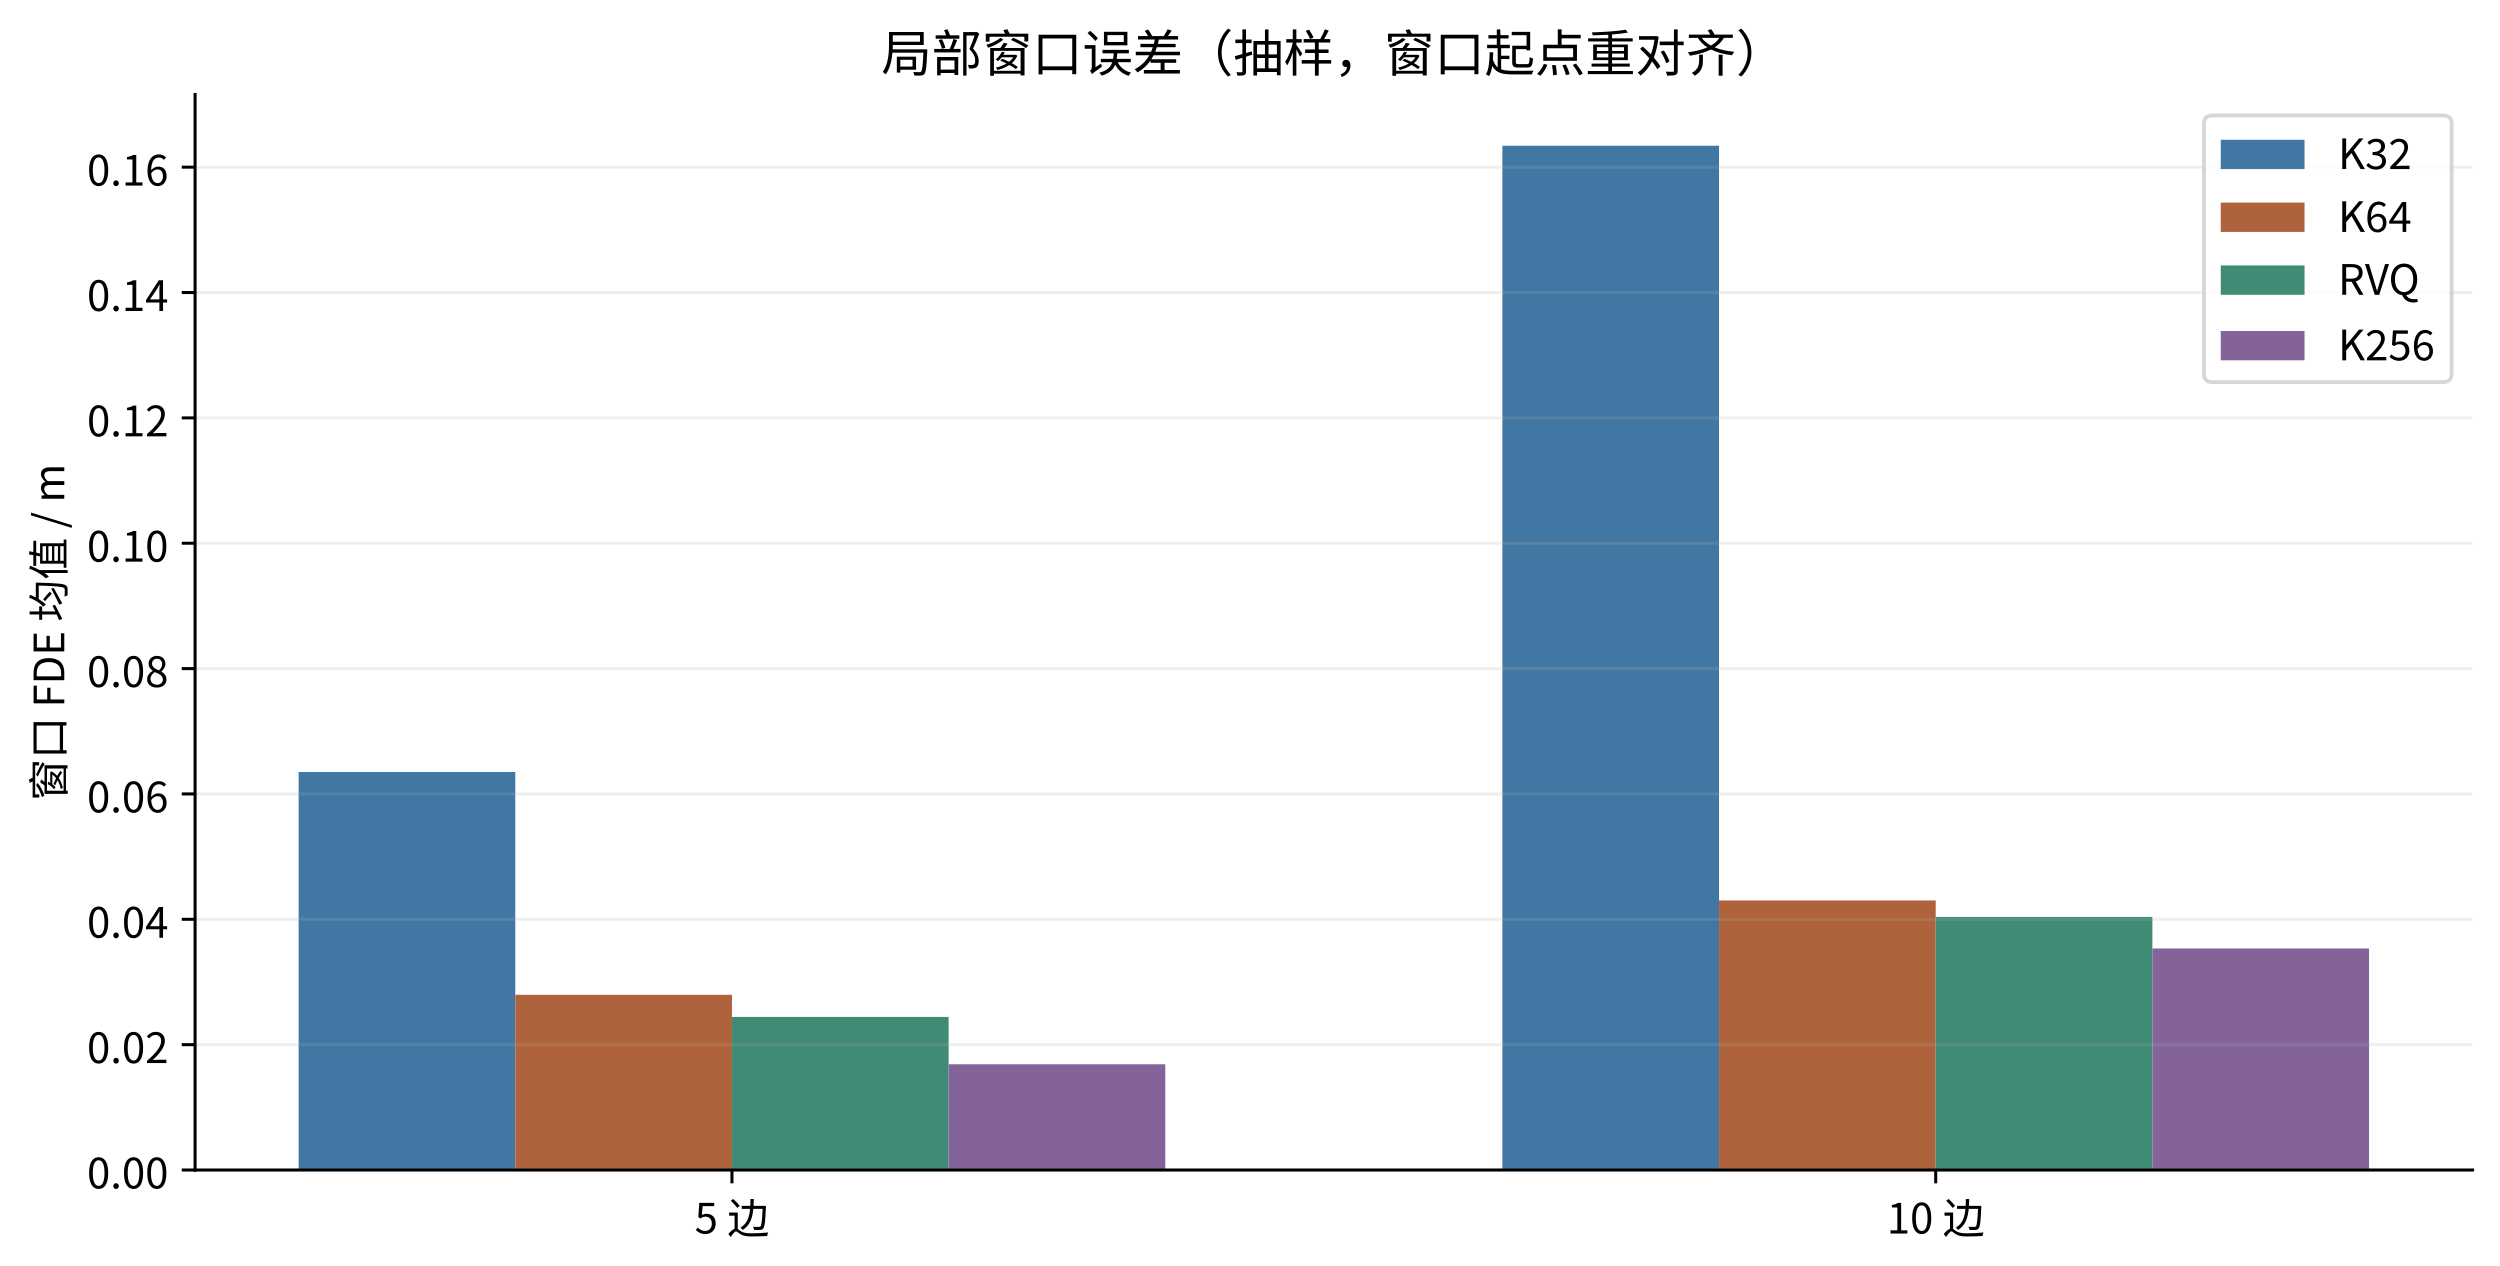
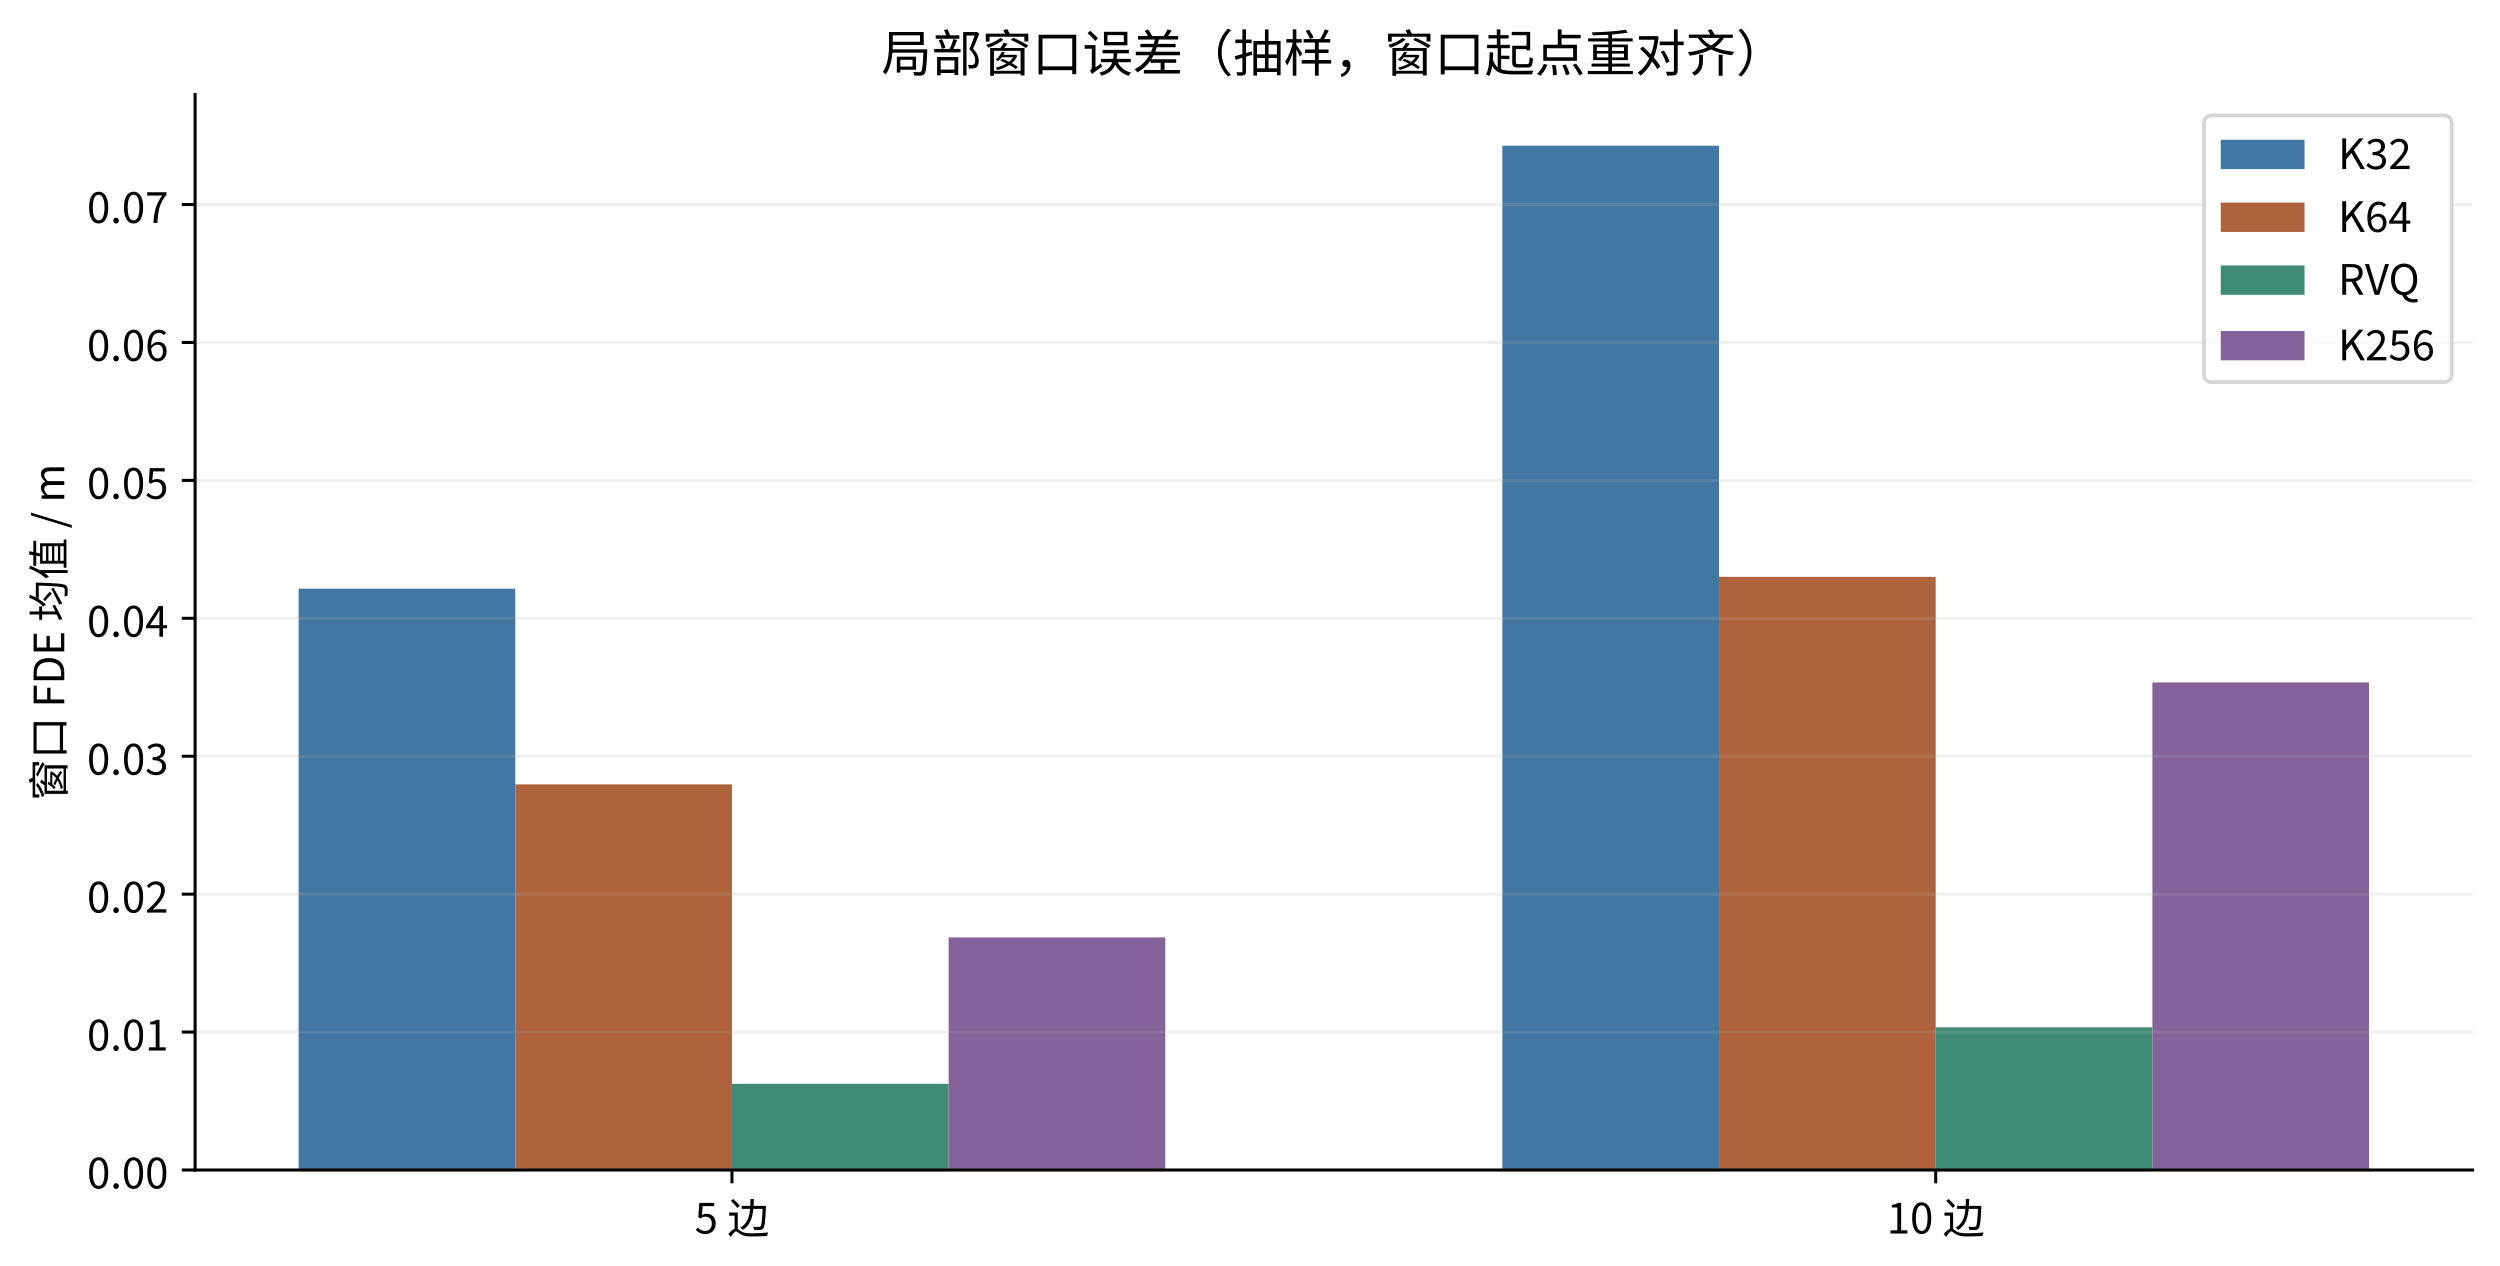
<svg xmlns="http://www.w3.org/2000/svg" xmlns:xlink="http://www.w3.org/1999/xlink" width="656.4pt" height="332.4pt" viewBox="0 0 656.4 332.4" version="1.1">
  <defs>
    <style type="text/css">*{stroke-linejoin: round; stroke-linecap: butt}</style>
  </defs>
  <g id="figure_1">
    <g id="patch_1">
      <path d="M 0 332.4  L 656.4 332.4  L 656.4 0  L 0 0  z " style="fill: #ffffff" />
    </g>
    <g id="axes_1">
      <g id="patch_2">
        <path d="M 51.222 307.2  L 649.2 307.2  L 649.2 24.816  L 51.222 24.816  z " style="fill: #ffffff" />
      </g>
      <g id="patch_3">
-         <path d="M 78.403 307.2  L 135.293 307.2  L 135.293 202.692  L 78.403 202.692  z " clip-path="url(#p27eea80085)" style="fill: #4277a3" />
+         <path d="M 78.403 307.2  L 135.293 307.2  L 135.293 154.555  L 78.403 154.555  z " clip-path="url(#p0cacf6772a)" style="fill: #4277a3" />
      </g>
      <g id="patch_4">
-         <path d="M 394.459 307.2  L 451.349 307.2  L 451.349 38.263  L 394.459 38.263  z " clip-path="url(#p27eea80085)" style="fill: #4277a3" />
+         <path d="M 394.459 307.2  L 451.349 307.2  L 451.349 38.263  L 394.459 38.263  z " clip-path="url(#p0cacf6772a)" style="fill: #4277a3" />
      </g>
      <g id="patch_5">
-         <path d="M 135.293 307.2  L 192.183 307.2  L 192.183 261.19  L 135.293 261.19  z " clip-path="url(#p27eea80085)" style="fill: #ae633c" />
+         <path d="M 135.293 307.2  L 192.183 307.2  L 192.183 205.951  L 135.293 205.951  z " clip-path="url(#p0cacf6772a)" style="fill: #ae633c" />
      </g>
      <g id="patch_6">
-         <path d="M 451.349 307.2  L 508.239 307.2  L 508.239 236.428  L 451.349 236.428  z " clip-path="url(#p27eea80085)" style="fill: #ae633c" />
+         <path d="M 451.349 307.2  L 508.239 307.2  L 508.239 151.461  L 451.349 151.461  z " clip-path="url(#p0cacf6772a)" style="fill: #ae633c" />
      </g>
      <g id="patch_7">
-         <path d="M 192.183 307.2  L 249.073 307.2  L 249.073 267.011  L 192.183 267.011  z " clip-path="url(#p27eea80085)" style="fill: #3f8b75" />
+         <path d="M 192.183 307.2  L 249.073 307.2  L 249.073 284.568  L 192.183 284.568  z " clip-path="url(#p0cacf6772a)" style="fill: #3f8b75" />
      </g>
      <g id="patch_8">
-         <path d="M 508.239 307.2  L 565.129 307.2  L 565.129 240.756  L 508.239 240.756  z " clip-path="url(#p27eea80085)" style="fill: #3f8b75" />
+         <path d="M 508.239 307.2  L 565.129 307.2  L 565.129 269.73  L 508.239 269.73  z " clip-path="url(#p0cacf6772a)" style="fill: #3f8b75" />
      </g>
      <g id="patch_9">
-         <path d="M 249.073 307.2  L 305.963 307.2  L 305.963 279.442  L 249.073 279.442  z " clip-path="url(#p27eea80085)" style="fill: #84639a" />
+         <path d="M 249.073 307.2  L 305.963 307.2  L 305.963 246.116  L 249.073 246.116  z " clip-path="url(#p0cacf6772a)" style="fill: #84639a" />
      </g>
      <g id="patch_10">
-         <path d="M 565.129 307.2  L 622.019 307.2  L 622.019 249.023  L 565.129 249.023  z " clip-path="url(#p27eea80085)" style="fill: #84639a" />
+         <path d="M 565.129 307.2  L 622.019 307.2  L 622.019 179.177  L 565.129 179.177  z " clip-path="url(#p0cacf6772a)" style="fill: #84639a" />
      </g>
      <g id="matplotlib.axis_1">
        <g id="xtick_1">
          <g id="line2d_1">
            <defs>
-               <path id="mace74910ea" d="M 0 0  L 0 3.5  " style="stroke: #000000; stroke-width: 0.8" />
+               <path id="m464b4bd2d8" d="M 0 0  L 0 3.5  " style="stroke: #000000; stroke-width: 0.8" />
            </defs>
            <g>
-               <use xlink:href="#mace74910ea" x="192.183" y="307.2" style="stroke: #000000; stroke-width: 0.8" />
+               <use xlink:href="#m464b4bd2d8" x="192.183" y="307.2" style="stroke: #000000; stroke-width: 0.8" />
            </g>
          </g>
          <g id="text_1">
            <text style="font-size: 11px; font-family: 'Noto Sans CJK SC'; text-anchor: middle" x="192.183" y="323.88" transform="rotate(-0 192.1831 323.8795)">5 边</text>
          </g>
        </g>
        <g id="xtick_2">
          <g id="line2d_2">
            <g>
-               <use xlink:href="#mace74910ea" x="508.239" y="307.2" style="stroke: #000000; stroke-width: 0.8" />
+               <use xlink:href="#m464b4bd2d8" x="508.239" y="307.2" style="stroke: #000000; stroke-width: 0.8" />
            </g>
          </g>
          <g id="text_2">
            <text style="font-size: 11px; font-family: 'Noto Sans CJK SC'; text-anchor: middle" x="508.239" y="323.88" transform="rotate(-0 508.2387 323.8795)">10 边</text>
          </g>
        </g>
      </g>
      <g id="matplotlib.axis_2">
        <g id="ytick_1">
          <g id="line2d_3">
-             <path d="M 51.222 307.2  L 649.2 307.2  " clip-path="url(#p27eea80085)" style="fill: none; stroke: #b0b0b0; stroke-opacity: 0.2; stroke-width: 0.8; stroke-linecap: square" />
+             <path d="M 51.222 307.2  L 649.2 307.2  " clip-path="url(#p0cacf6772a)" style="fill: none; stroke: #b0b0b0; stroke-opacity: 0.2; stroke-width: 0.8; stroke-linecap: square" />
          </g>
          <g id="line2d_4">
            <defs>
-               <path id="mf8fe69c2d1" d="M 0 0  L -3.5 0  " style="stroke: #000000; stroke-width: 0.8" />
+               <path id="ma6b7c44bb5" d="M 0 0  L -3.5 0  " style="stroke: #000000; stroke-width: 0.8" />
            </defs>
            <g>
-               <use xlink:href="#mf8fe69c2d1" x="51.222" y="307.2" style="stroke: #000000; stroke-width: 0.8" />
+               <use xlink:href="#ma6b7c44bb5" x="51.222" y="307.2" style="stroke: #000000; stroke-width: 0.8" />
            </g>
          </g>
          <g id="text_3">
            <text style="font-size: 11px; font-family: 'Noto Sans CJK SC'; text-anchor: end" x="44.222" y="312.04" transform="rotate(-0 44.22234 312.0395)">0.00</text>
          </g>
        </g>
        <g id="ytick_2">
          <g id="line2d_5">
-             <path d="M 51.222 274.286  L 649.2 274.286  " clip-path="url(#p27eea80085)" style="fill: none; stroke: #b0b0b0; stroke-opacity: 0.2; stroke-width: 0.8; stroke-linecap: square" />
+             <path d="M 51.222 270.985  L 649.2 270.985  " clip-path="url(#p0cacf6772a)" style="fill: none; stroke: #b0b0b0; stroke-opacity: 0.2; stroke-width: 0.8; stroke-linecap: square" />
          </g>
          <g id="line2d_6">
            <g>
-               <use xlink:href="#mf8fe69c2d1" x="51.222" y="274.286" style="stroke: #000000; stroke-width: 0.8" />
+               <use xlink:href="#ma6b7c44bb5" x="51.222" y="270.985" style="stroke: #000000; stroke-width: 0.8" />
            </g>
          </g>
          <g id="text_4">
-             <text style="font-size: 11px; font-family: 'Noto Sans CJK SC'; text-anchor: end" x="44.222" y="279.126" transform="rotate(-0 44.22234 279.1264)">0.02</text>
+             <text style="font-size: 11px; font-family: 'Noto Sans CJK SC'; text-anchor: end" x="44.222" y="275.825" transform="rotate(-0 44.22234 275.8254)">0.01</text>
          </g>
        </g>
        <g id="ytick_3">
          <g id="line2d_7">
-             <path d="M 51.222 241.373  L 649.2 241.373  " clip-path="url(#p27eea80085)" style="fill: none; stroke: #b0b0b0; stroke-opacity: 0.2; stroke-width: 0.8; stroke-linecap: square" />
+             <path d="M 51.222 234.771  L 649.2 234.771  " clip-path="url(#p0cacf6772a)" style="fill: none; stroke: #b0b0b0; stroke-opacity: 0.2; stroke-width: 0.8; stroke-linecap: square" />
          </g>
          <g id="line2d_8">
            <g>
-               <use xlink:href="#mf8fe69c2d1" x="51.222" y="241.373" style="stroke: #000000; stroke-width: 0.8" />
+               <use xlink:href="#ma6b7c44bb5" x="51.222" y="234.771" style="stroke: #000000; stroke-width: 0.8" />
            </g>
          </g>
          <g id="text_5">
-             <text style="font-size: 11px; font-family: 'Noto Sans CJK SC'; text-anchor: end" x="44.222" y="246.213" transform="rotate(-0 44.22234 246.2132)">0.04</text>
+             <text style="font-size: 11px; font-family: 'Noto Sans CJK SC'; text-anchor: end" x="44.222" y="239.611" transform="rotate(-0 44.22234 239.6114)">0.02</text>
          </g>
        </g>
        <g id="ytick_4">
          <g id="line2d_9">
-             <path d="M 51.222 208.46  L 649.2 208.46  " clip-path="url(#p27eea80085)" style="fill: none; stroke: #b0b0b0; stroke-opacity: 0.2; stroke-width: 0.8; stroke-linecap: square" />
+             <path d="M 51.222 198.557  L 649.2 198.557  " clip-path="url(#p0cacf6772a)" style="fill: none; stroke: #b0b0b0; stroke-opacity: 0.2; stroke-width: 0.8; stroke-linecap: square" />
          </g>
          <g id="line2d_10">
            <g>
-               <use xlink:href="#mf8fe69c2d1" x="51.222" y="208.46" style="stroke: #000000; stroke-width: 0.8" />
+               <use xlink:href="#ma6b7c44bb5" x="51.222" y="198.557" style="stroke: #000000; stroke-width: 0.8" />
            </g>
          </g>
          <g id="text_6">
-             <text style="font-size: 11px; font-family: 'Noto Sans CJK SC'; text-anchor: end" x="44.222" y="213.3" transform="rotate(-0 44.22234 213.3001)">0.06</text>
+             <text style="font-size: 11px; font-family: 'Noto Sans CJK SC'; text-anchor: end" x="44.222" y="203.397" transform="rotate(-0 44.22234 203.3973)">0.03</text>
          </g>
        </g>
        <g id="ytick_5">
          <g id="line2d_11">
-             <path d="M 51.222 175.547  L 649.2 175.547  " clip-path="url(#p27eea80085)" style="fill: none; stroke: #b0b0b0; stroke-opacity: 0.2; stroke-width: 0.8; stroke-linecap: square" />
+             <path d="M 51.222 162.343  L 649.2 162.343  " clip-path="url(#p0cacf6772a)" style="fill: none; stroke: #b0b0b0; stroke-opacity: 0.2; stroke-width: 0.8; stroke-linecap: square" />
          </g>
          <g id="line2d_12">
            <g>
-               <use xlink:href="#mf8fe69c2d1" x="51.222" y="175.547" style="stroke: #000000; stroke-width: 0.8" />
+               <use xlink:href="#ma6b7c44bb5" x="51.222" y="162.343" style="stroke: #000000; stroke-width: 0.8" />
            </g>
          </g>
          <g id="text_7">
-             <text style="font-size: 11px; font-family: 'Noto Sans CJK SC'; text-anchor: end" x="44.222" y="180.387" transform="rotate(-0 44.22234 180.387)">0.08</text>
+             <text style="font-size: 11px; font-family: 'Noto Sans CJK SC'; text-anchor: end" x="44.222" y="167.183" transform="rotate(-0 44.22234 167.1832)">0.04</text>
          </g>
        </g>
        <g id="ytick_6">
          <g id="line2d_13">
-             <path d="M 51.222 142.634  L 649.2 142.634  " clip-path="url(#p27eea80085)" style="fill: none; stroke: #b0b0b0; stroke-opacity: 0.2; stroke-width: 0.8; stroke-linecap: square" />
+             <path d="M 51.222 126.129  L 649.2 126.129  " clip-path="url(#p0cacf6772a)" style="fill: none; stroke: #b0b0b0; stroke-opacity: 0.2; stroke-width: 0.8; stroke-linecap: square" />
          </g>
          <g id="line2d_14">
            <g>
-               <use xlink:href="#mf8fe69c2d1" x="51.222" y="142.634" style="stroke: #000000; stroke-width: 0.8" />
+               <use xlink:href="#ma6b7c44bb5" x="51.222" y="126.129" style="stroke: #000000; stroke-width: 0.8" />
            </g>
          </g>
          <g id="text_8">
-             <text style="font-size: 11px; font-family: 'Noto Sans CJK SC'; text-anchor: end" x="44.222" y="147.474" transform="rotate(-0 44.22234 147.4738)">0.10</text>
+             <text style="font-size: 11px; font-family: 'Noto Sans CJK SC'; text-anchor: end" x="44.222" y="130.969" transform="rotate(-0 44.22234 130.9691)">0.05</text>
          </g>
        </g>
        <g id="ytick_7">
          <g id="line2d_15">
-             <path d="M 51.222 109.721  L 649.2 109.721  " clip-path="url(#p27eea80085)" style="fill: none; stroke: #b0b0b0; stroke-opacity: 0.2; stroke-width: 0.8; stroke-linecap: square" />
+             <path d="M 51.222 89.915  L 649.2 89.915  " clip-path="url(#p0cacf6772a)" style="fill: none; stroke: #b0b0b0; stroke-opacity: 0.2; stroke-width: 0.8; stroke-linecap: square" />
          </g>
          <g id="line2d_16">
            <g>
-               <use xlink:href="#mf8fe69c2d1" x="51.222" y="109.721" style="stroke: #000000; stroke-width: 0.8" />
+               <use xlink:href="#ma6b7c44bb5" x="51.222" y="89.915" style="stroke: #000000; stroke-width: 0.8" />
            </g>
          </g>
          <g id="text_9">
-             <text style="font-size: 11px; font-family: 'Noto Sans CJK SC'; text-anchor: end" x="44.222" y="114.561" transform="rotate(-0 44.22234 114.5607)">0.12</text>
+             <text style="font-size: 11px; font-family: 'Noto Sans CJK SC'; text-anchor: end" x="44.222" y="94.755" transform="rotate(-0 44.22234 94.75505)">0.06</text>
          </g>
        </g>
        <g id="ytick_8">
          <g id="line2d_17">
-             <path d="M 51.222 76.808  L 649.2 76.808  " clip-path="url(#p27eea80085)" style="fill: none; stroke: #b0b0b0; stroke-opacity: 0.2; stroke-width: 0.8; stroke-linecap: square" />
+             <path d="M 51.222 53.701  L 649.2 53.701  " clip-path="url(#p0cacf6772a)" style="fill: none; stroke: #b0b0b0; stroke-opacity: 0.2; stroke-width: 0.8; stroke-linecap: square" />
          </g>
          <g id="line2d_18">
            <g>
-               <use xlink:href="#mf8fe69c2d1" x="51.222" y="76.808" style="stroke: #000000; stroke-width: 0.8" />
+               <use xlink:href="#ma6b7c44bb5" x="51.222" y="53.701" style="stroke: #000000; stroke-width: 0.8" />
            </g>
          </g>
          <g id="text_10">
-             <text style="font-size: 11px; font-family: 'Noto Sans CJK SC'; text-anchor: end" x="44.222" y="81.648" transform="rotate(-0 44.22234 81.64753)">0.14</text>
-           </g>
-         </g>
-         <g id="ytick_9">
-           <g id="line2d_19">
-             <path d="M 51.222 43.894  L 649.2 43.894  " clip-path="url(#p27eea80085)" style="fill: none; stroke: #b0b0b0; stroke-opacity: 0.2; stroke-width: 0.8; stroke-linecap: square" />
-           </g>
-           <g id="line2d_20">
-             <g>
-               <use xlink:href="#mf8fe69c2d1" x="51.222" y="43.894" style="stroke: #000000; stroke-width: 0.8" />
-             </g>
-           </g>
-           <g id="text_11">
-             <text style="font-size: 11px; font-family: 'Noto Sans CJK SC'; text-anchor: end" x="44.222" y="48.734" transform="rotate(-0 44.22234 48.73439)">0.16</text>
-           </g>
-         </g>
-         <g id="text_12">
+             <text style="font-size: 11px; font-family: 'Noto Sans CJK SC'; text-anchor: end" x="44.222" y="58.541" transform="rotate(-0 44.22234 58.54097)">0.07</text>
+           </g>
+         </g>
+         <g id="text_11">
          <text style="font-size: 11px; font-family: 'Noto Sans CJK SC'; text-anchor: middle" x="16.88" y="166.008" transform="rotate(-90 16.88 166.0078)">窗口 FDE 均值 / m</text>
        </g>
      </g>
      <g id="patch_11">
        <path d="M 51.222 307.2  L 51.222 24.816  " style="fill: none; stroke: #000000; stroke-width: 0.8; stroke-linejoin: miter; stroke-linecap: square" />
      </g>
      <g id="patch_12">
        <path d="M 51.222 307.2  L 649.2 307.2  " style="fill: none; stroke: #000000; stroke-width: 0.8; stroke-linejoin: miter; stroke-linecap: square" />
      </g>
-       <g id="text_13">
+       <g id="text_12">
        <text style="font-size: 13.2px; font-family: 'Noto Sans CJK SC'; text-anchor: middle" x="350.211" y="18.816" transform="rotate(-0 350.2109 18.816)">局部窗口误差（抽样，窗口起点重对齐）</text>
      </g>
      <g id="legend_1">
        <g id="patch_13">
          <path d="M 580.879 100.321  L 641.5 100.321  Q 643.7 100.321 643.7 98.121  L 643.7 32.516  Q 643.7 30.316 641.5 30.316  L 580.879 30.316  Q 578.679 30.316 578.679 32.516  L 578.679 98.121  Q 578.679 100.321 580.879 100.321  z " style="fill: #ffffff; opacity: 0.8; stroke: #cccccc; stroke-linejoin: miter" />
        </g>
        <g id="patch_14">
          <path d="M 583.079 44.396  L 605.079 44.396  L 605.079 36.696  L 583.079 36.696  z " style="fill: #4277a3" />
        </g>
-         <g id="text_14">
+         <g id="text_13">
          <text style="font-size: 11px; font-family: 'Noto Sans CJK SC'; text-anchor: start" x="613.879" y="44.396" transform="rotate(-0 613.8792 44.396)">K32</text>
        </g>
        <g id="patch_15">
          <path d="M 583.079 60.896  L 605.079 60.896  L 605.079 53.196  L 583.079 53.196  z " style="fill: #ae633c" />
        </g>
-         <g id="text_15">
+         <g id="text_14">
          <text style="font-size: 11px; font-family: 'Noto Sans CJK SC'; text-anchor: start" x="613.879" y="60.896" transform="rotate(-0 613.8792 60.896)">K64</text>
        </g>
        <g id="patch_16">
          <path d="M 583.079 77.396  L 605.079 77.396  L 605.079 69.696  L 583.079 69.696  z " style="fill: #3f8b75" />
        </g>
-         <g id="text_16">
+         <g id="text_15">
          <text style="font-size: 11px; font-family: 'Noto Sans CJK SC'; text-anchor: start" x="613.879" y="77.396" transform="rotate(-0 613.8792 77.396)">RVQ</text>
        </g>
        <g id="patch_17">
          <path d="M 583.079 94.601  L 605.079 94.601  L 605.079 86.901  L 583.079 86.901  z " style="fill: #84639a" />
        </g>
-         <g id="text_17">
+         <g id="text_16">
          <text style="font-size: 11px; font-family: 'Noto Sans CJK SC'; text-anchor: start" x="613.879" y="94.601" transform="rotate(-0 613.8792 94.60069)">K256</text>
        </g>
      </g>
    </g>
  </g>
  <defs>
-     <clipPath id="p27eea80085">
+     <clipPath id="p0cacf6772a">
      <rect x="51.222" y="24.816" width="597.977" height="282.384" />
    </clipPath>
  </defs>
</svg>
